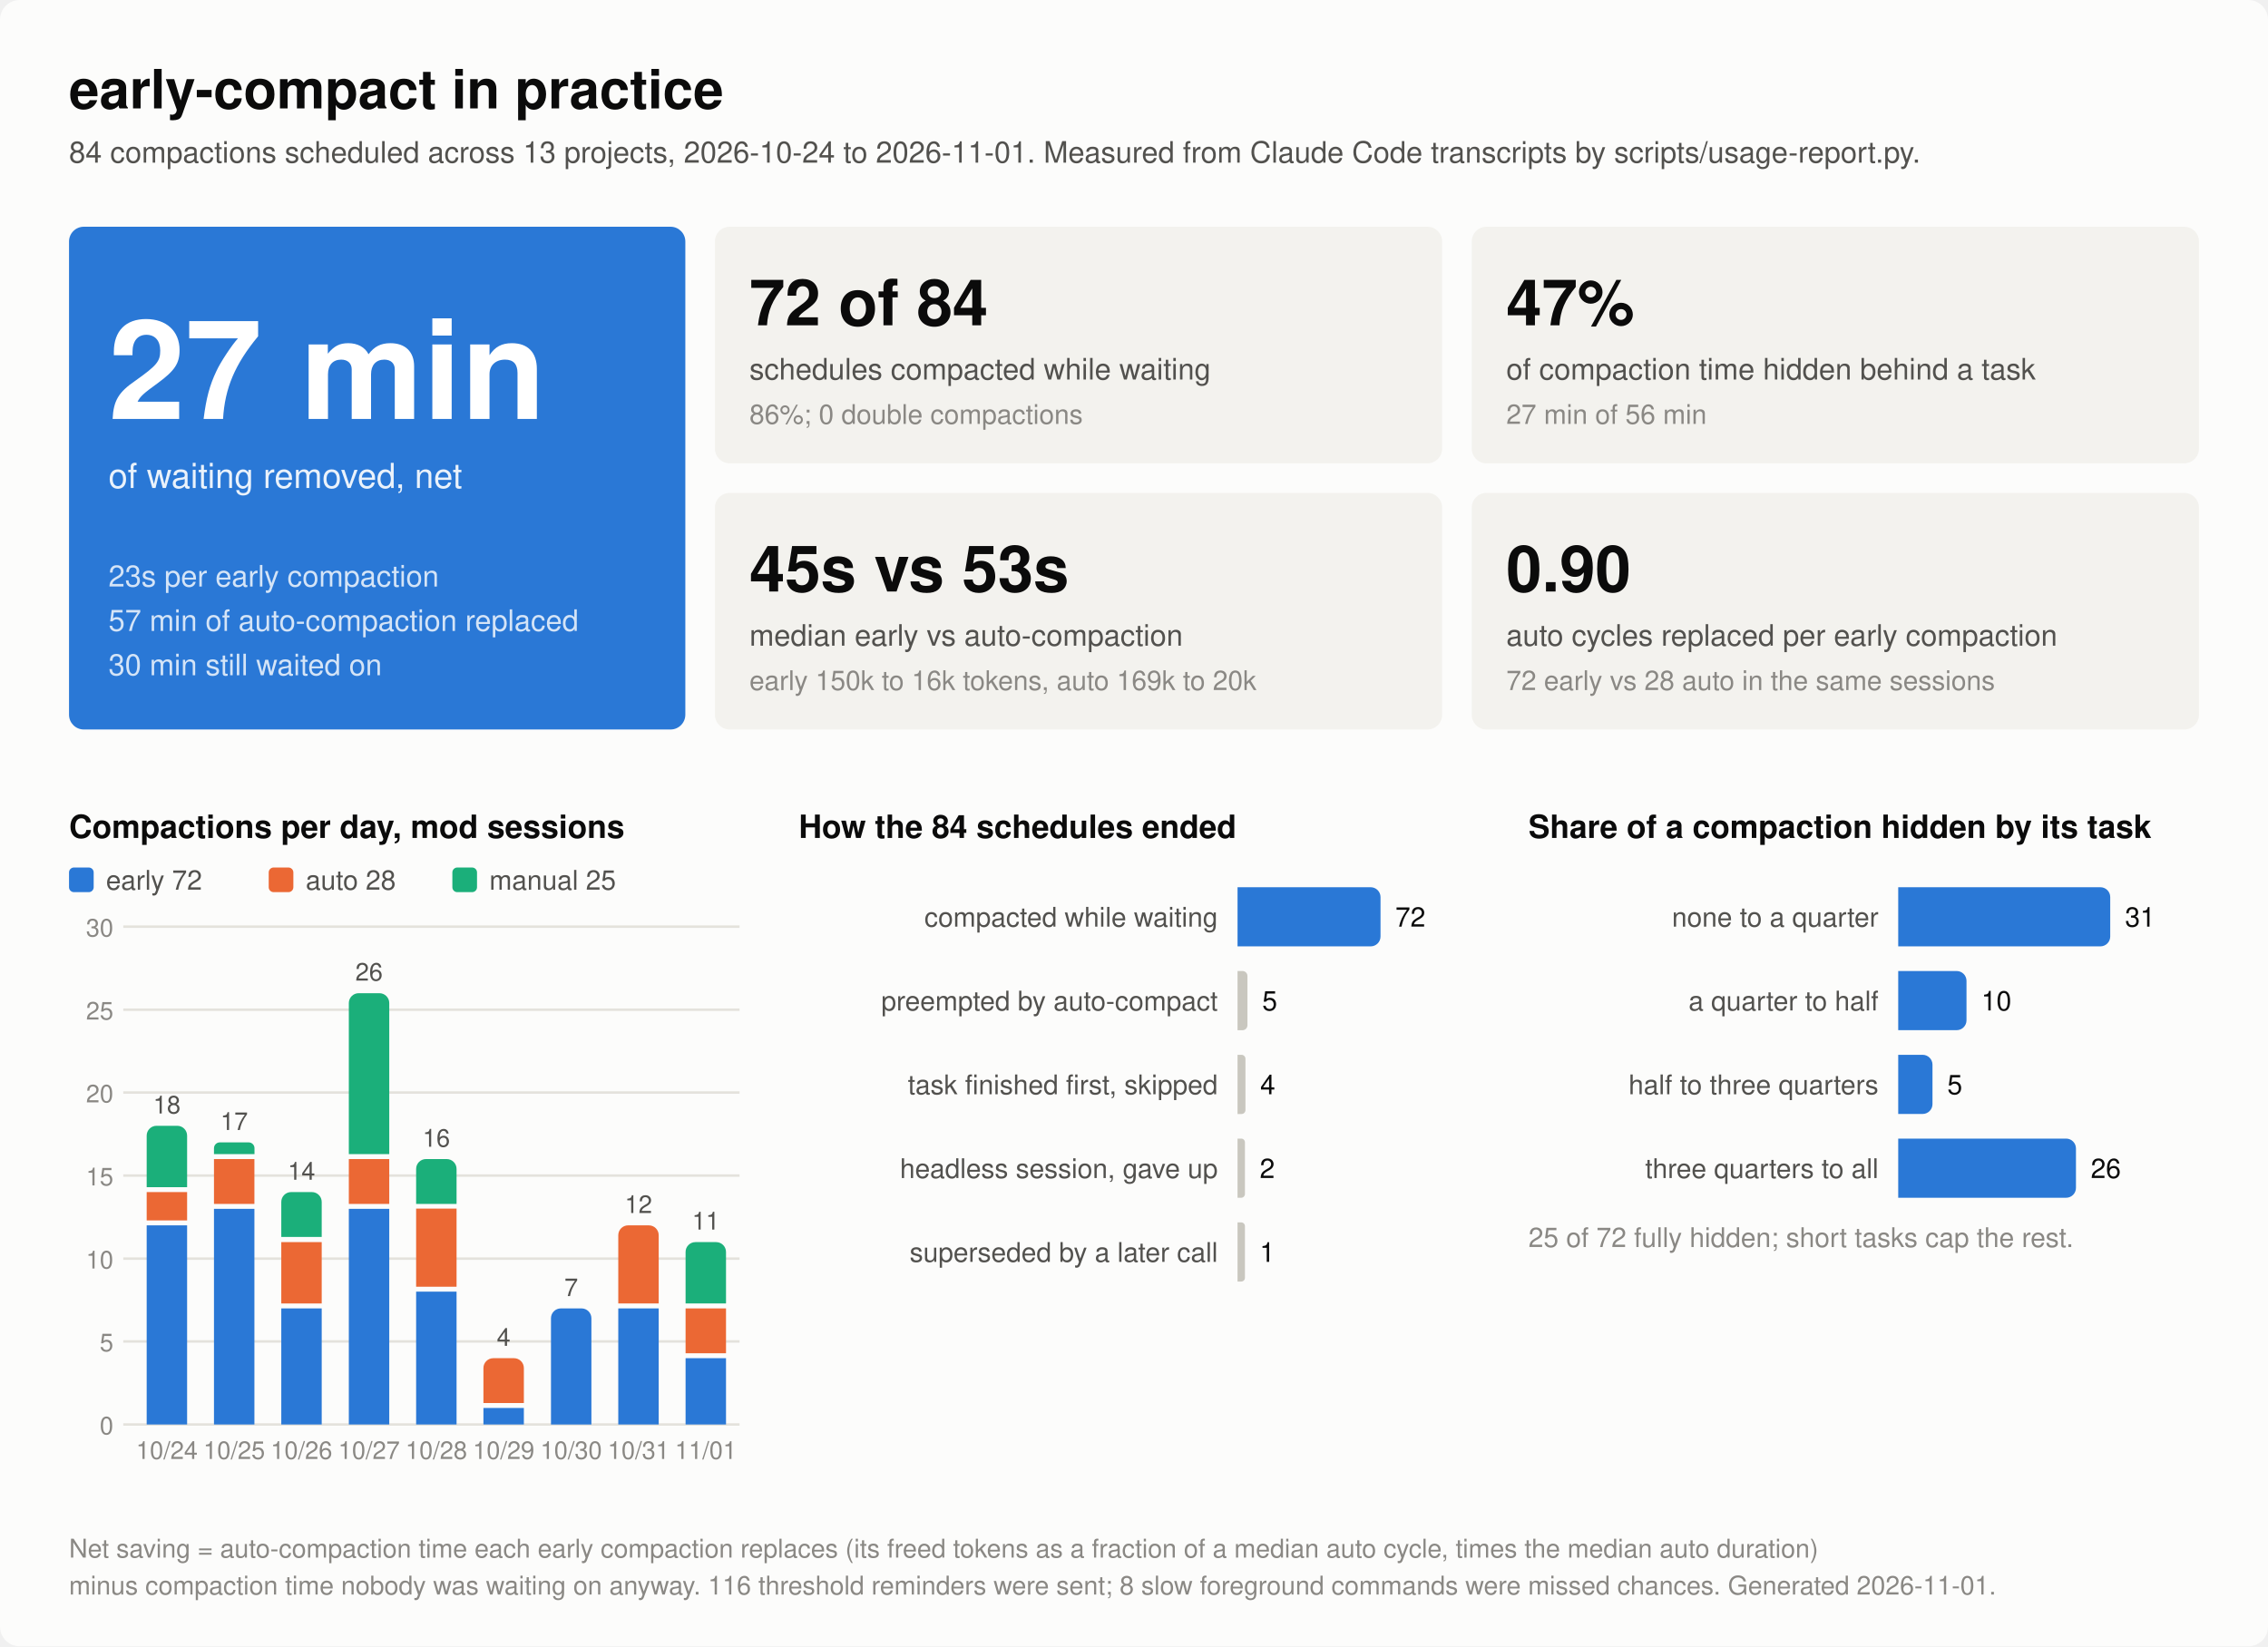
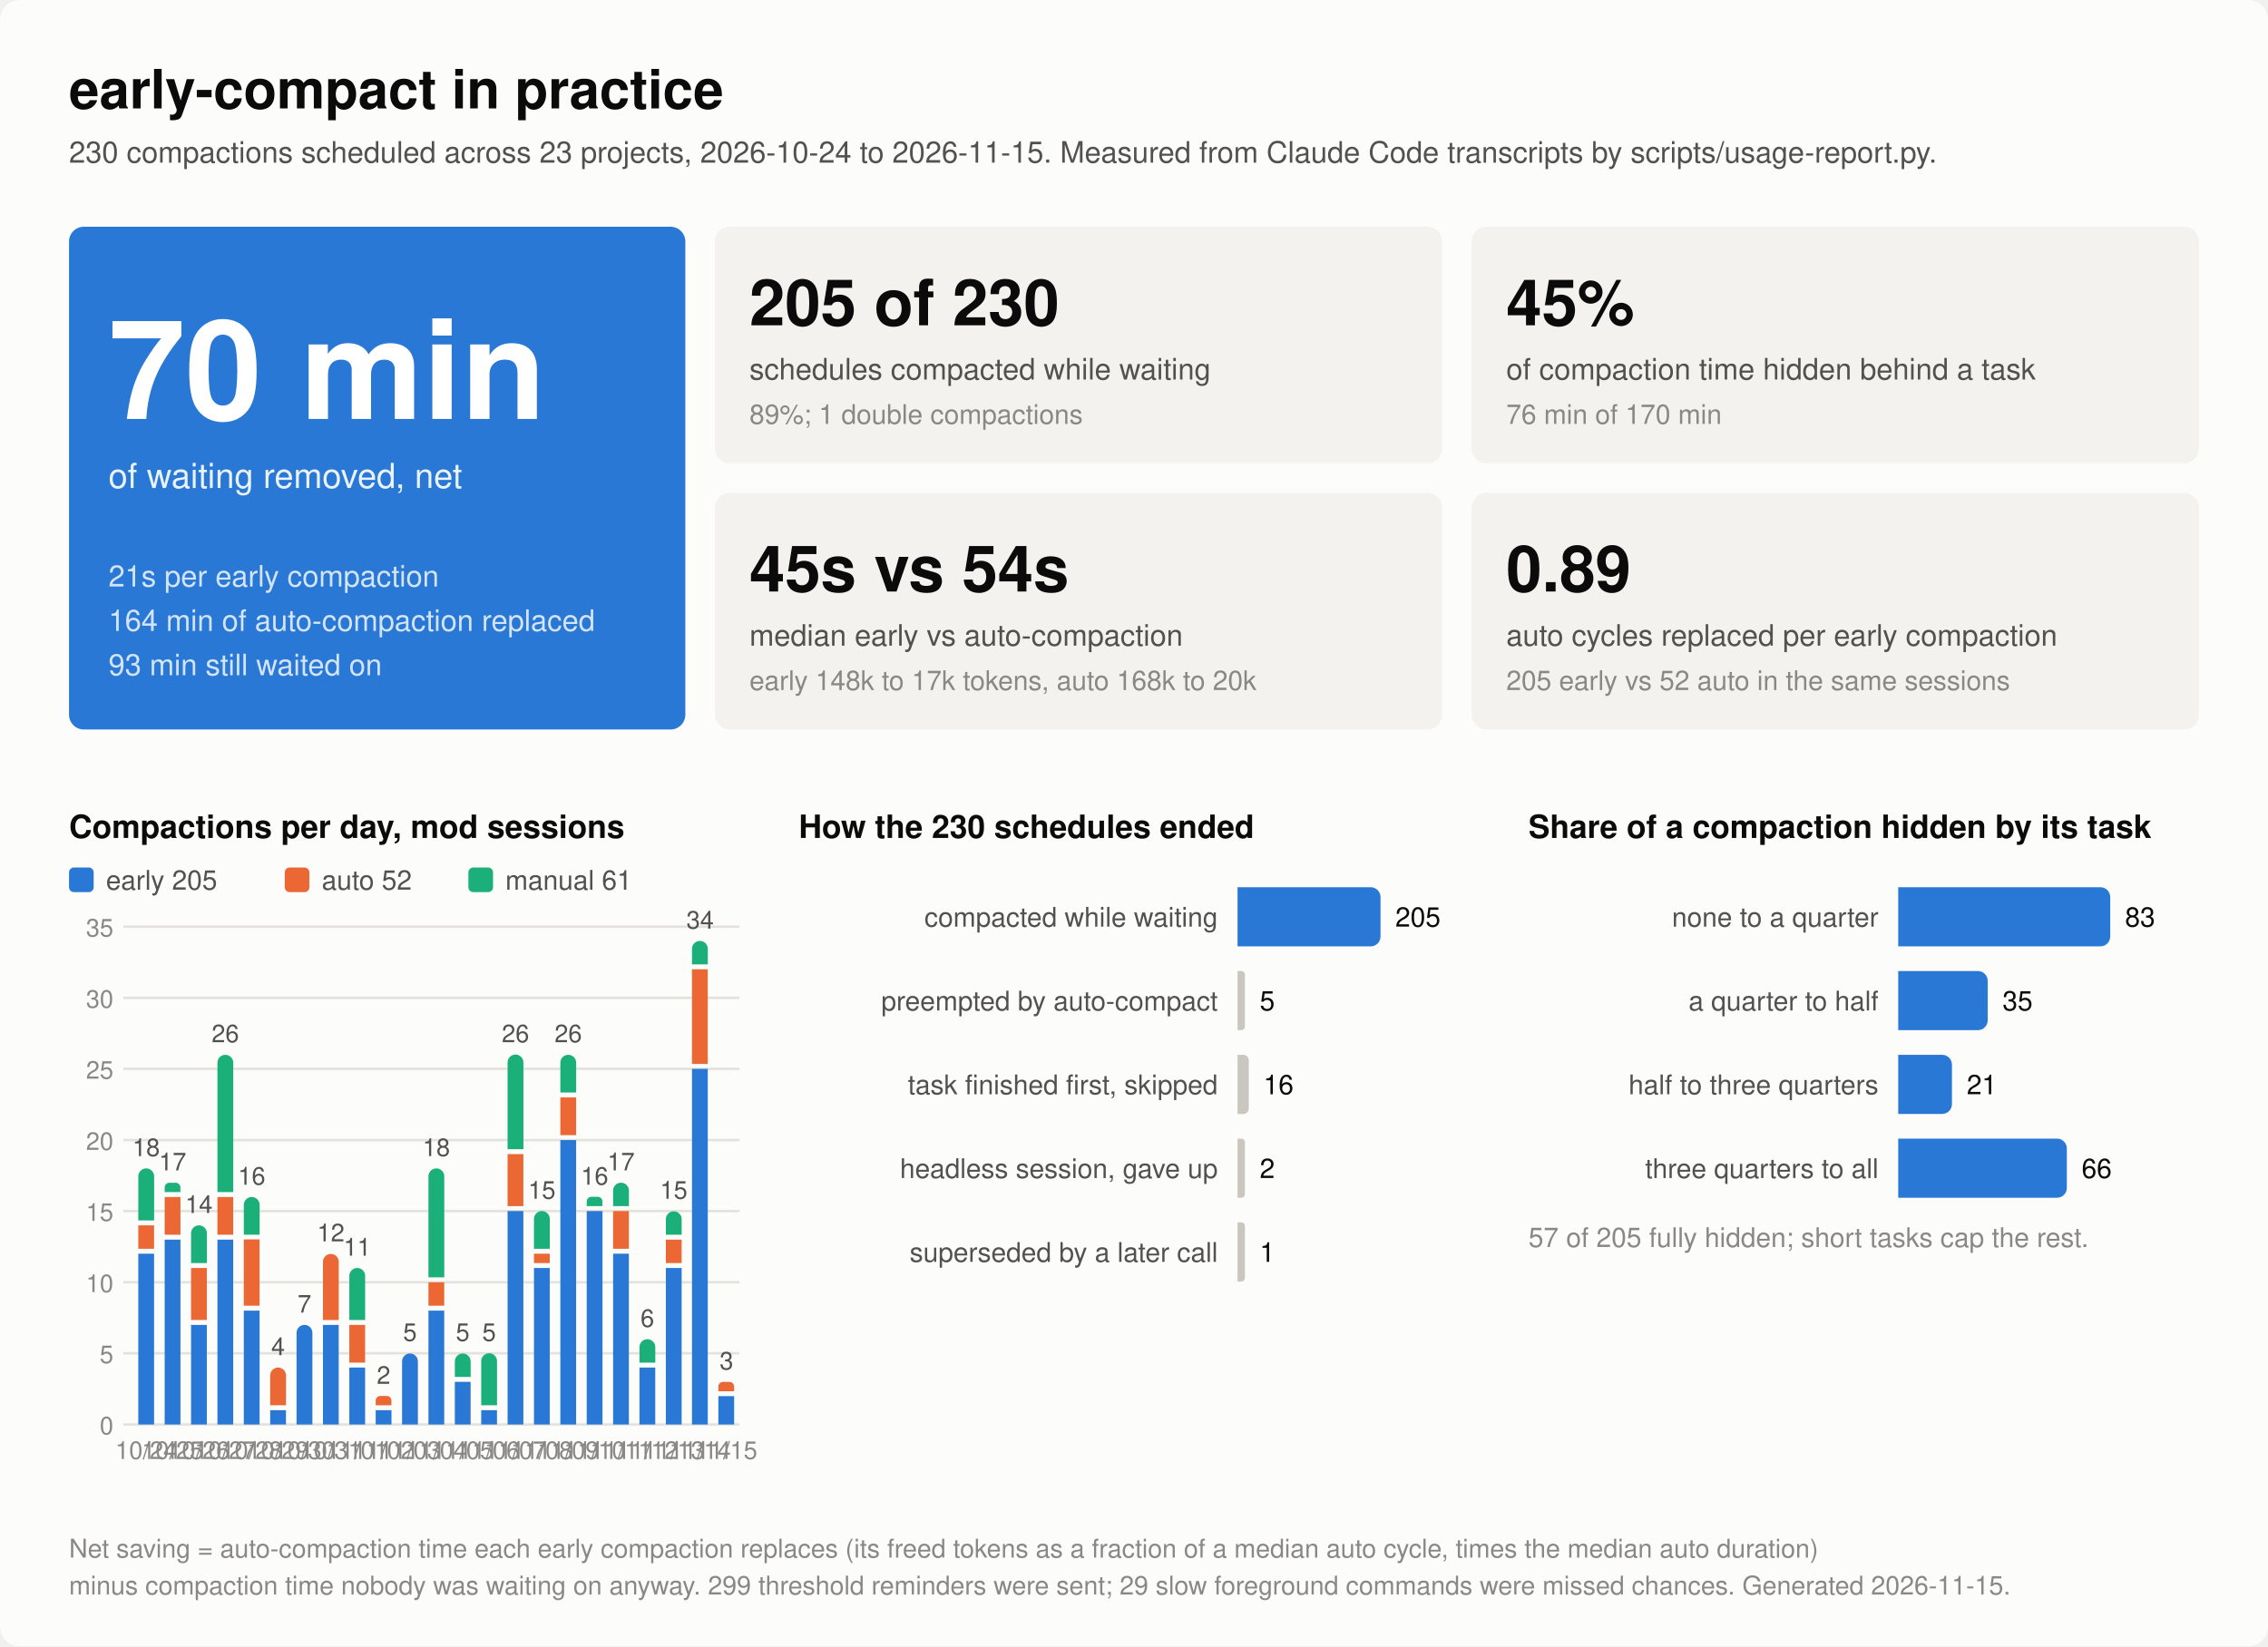
<svg xmlns="http://www.w3.org/2000/svg" width="920" height="668" viewBox="0 0 920 668" font-family="-apple-system, BlinkMacSystemFont, &quot;Segoe UI&quot;, Helvetica, Arial, sans-serif" role="img" aria-label="early-compact usage summary">
  <rect width="920" height="668" fill="#fcfcfb" rx="8" />
  <text x="28.0" y="44.0" text-anchor="start" style="font-size:22px;font-weight:600;fill:#0b0b0b">early-compact in practice</text>
-   <text x="28.0" y="66.0" text-anchor="start" style="font-size:12px;font-weight:400;fill:#52514e">84 compactions scheduled across 13 projects, 2026-10-24 to 2026-11-01. Measured from Claude Code transcripts by scripts/usage-report.py.</text>
+   <text x="28.0" y="66.0" text-anchor="start" style="font-size:12px;font-weight:400;fill:#52514e">230 compactions scheduled across 23 projects, 2026-10-24 to 2026-11-15. Measured from Claude Code transcripts by scripts/usage-report.py.</text>
  <rect x="28.0" y="92.0" width="250.0" height="204.0" rx="6" fill="#2a78d6" />
-   <text x="44.0" y="170.0" text-anchor="start" style="font-size:56px;font-weight:700;fill:#ffffff;font-variant-numeric:tabular-nums">27 min</text>
+   <text x="44.0" y="170.0" text-anchor="start" style="font-size:56px;font-weight:700;fill:#ffffff;font-variant-numeric:tabular-nums">70 min</text>
  <text x="44.0" y="198.0" text-anchor="start" style="font-size:14px;font-weight:400;fill:#ffffff;opacity:0.9">of waiting removed, net</text>
-   <text x="44.0" y="238.0" text-anchor="start" style="font-size:12px;font-weight:400;fill:#ffffff;opacity:0.8">23s per early compaction</text>
-   <text x="44.0" y="256.0" text-anchor="start" style="font-size:12px;font-weight:400;fill:#ffffff;opacity:0.8">57 min of auto-compaction replaced</text>
-   <text x="44.0" y="274.0" text-anchor="start" style="font-size:12px;font-weight:400;fill:#ffffff;opacity:0.8">30 min still waited on</text>
+   <text x="44.0" y="238.0" text-anchor="start" style="font-size:12px;font-weight:400;fill:#ffffff;opacity:0.8">21s per early compaction</text>
+   <text x="44.0" y="256.0" text-anchor="start" style="font-size:12px;font-weight:400;fill:#ffffff;opacity:0.8">164 min of auto-compaction replaced</text>
+   <text x="44.0" y="274.0" text-anchor="start" style="font-size:12px;font-weight:400;fill:#ffffff;opacity:0.8">93 min still waited on</text>
  <rect x="290.0" y="92.0" width="295.0" height="96.0" rx="6" fill="#f3f2ee" />
-   <text x="304.0" y="132.0" text-anchor="start" style="font-size:26px;font-weight:600;fill:#0b0b0b;font-variant-numeric:tabular-nums">72 of 84</text>
+   <text x="304.0" y="132.0" text-anchor="start" style="font-size:26px;font-weight:600;fill:#0b0b0b;font-variant-numeric:tabular-nums">205 of 230</text>
  <text x="304.0" y="154.0" text-anchor="start" style="font-size:12px;font-weight:400;fill:#52514e">schedules compacted while waiting</text>
-   <text x="304.0" y="172.0" text-anchor="start" style="font-size:11px;font-weight:400;fill:#8a8884">86%; 0 double compactions</text>
+   <text x="304.0" y="172.0" text-anchor="start" style="font-size:11px;font-weight:400;fill:#8a8884">89%; 1 double compactions</text>
  <rect x="597.0" y="92.0" width="295.0" height="96.0" rx="6" fill="#f3f2ee" />
-   <text x="611.0" y="132.0" text-anchor="start" style="font-size:26px;font-weight:600;fill:#0b0b0b;font-variant-numeric:tabular-nums">47%</text>
+   <text x="611.0" y="132.0" text-anchor="start" style="font-size:26px;font-weight:600;fill:#0b0b0b;font-variant-numeric:tabular-nums">45%</text>
  <text x="611.0" y="154.0" text-anchor="start" style="font-size:12px;font-weight:400;fill:#52514e">of compaction time hidden behind a task</text>
-   <text x="611.0" y="172.0" text-anchor="start" style="font-size:11px;font-weight:400;fill:#8a8884">27 min of 56 min</text>
+   <text x="611.0" y="172.0" text-anchor="start" style="font-size:11px;font-weight:400;fill:#8a8884">76 min of 170 min</text>
  <rect x="290.0" y="200.0" width="295.0" height="96.0" rx="6" fill="#f3f2ee" />
-   <text x="304.0" y="240.0" text-anchor="start" style="font-size:26px;font-weight:600;fill:#0b0b0b;font-variant-numeric:tabular-nums">45s vs 53s</text>
+   <text x="304.0" y="240.0" text-anchor="start" style="font-size:26px;font-weight:600;fill:#0b0b0b;font-variant-numeric:tabular-nums">45s vs 54s</text>
  <text x="304.0" y="262.0" text-anchor="start" style="font-size:12px;font-weight:400;fill:#52514e">median early vs auto-compaction</text>
-   <text x="304.0" y="280.0" text-anchor="start" style="font-size:11px;font-weight:400;fill:#8a8884">early 150k to 16k tokens, auto 169k to 20k</text>
+   <text x="304.0" y="280.0" text-anchor="start" style="font-size:11px;font-weight:400;fill:#8a8884">early 148k to 17k tokens, auto 168k to 20k</text>
  <rect x="597.0" y="200.0" width="295.0" height="96.0" rx="6" fill="#f3f2ee" />
-   <text x="611.0" y="240.0" text-anchor="start" style="font-size:26px;font-weight:600;fill:#0b0b0b;font-variant-numeric:tabular-nums">0.90</text>
+   <text x="611.0" y="240.0" text-anchor="start" style="font-size:26px;font-weight:600;fill:#0b0b0b;font-variant-numeric:tabular-nums">0.89</text>
  <text x="611.0" y="262.0" text-anchor="start" style="font-size:12px;font-weight:400;fill:#52514e">auto cycles replaced per early compaction</text>
-   <text x="611.0" y="280.0" text-anchor="start" style="font-size:11px;font-weight:400;fill:#8a8884">72 early vs 28 auto in the same sessions</text>
+   <text x="611.0" y="280.0" text-anchor="start" style="font-size:11px;font-weight:400;fill:#8a8884">205 early vs 52 auto in the same sessions</text>
  <text x="28.0" y="340.0" text-anchor="start" style="font-size:13px;font-weight:600;fill:#0b0b0b">Compactions per day, mod sessions</text>
  <rect x="28.0" y="352.0" width="10.0" height="10.0" rx="2" fill="#2a78d6" />
-   <text x="43.0" y="361.0" text-anchor="start" style="font-size:11px;font-weight:400;fill:#52514e">early 72</text>
-   <rect x="109.0" y="352.0" width="10.0" height="10.0" rx="2" fill="#eb6834" />
-   <text x="124.0" y="361.0" text-anchor="start" style="font-size:11px;font-weight:400;fill:#52514e">auto 28</text>
-   <rect x="183.5" y="352.0" width="10.0" height="10.0" rx="2" fill="#1baf7a" />
-   <text x="198.5" y="361.0" text-anchor="start" style="font-size:11px;font-weight:400;fill:#52514e">manual 25</text>
+   <text x="43.0" y="361.0" text-anchor="start" style="font-size:11px;font-weight:400;fill:#52514e">early 205</text>
+   <rect x="115.5" y="352.0" width="10.0" height="10.0" rx="2" fill="#eb6834" />
+   <text x="130.5" y="361.0" text-anchor="start" style="font-size:11px;font-weight:400;fill:#52514e">auto 52</text>
+   <rect x="190.0" y="352.0" width="10.0" height="10.0" rx="2" fill="#1baf7a" />
+   <text x="205.0" y="361.0" text-anchor="start" style="font-size:11px;font-weight:400;fill:#52514e">manual 61</text>
  <line x1="50.0" y1="578.0" x2="300.0" y2="578.0" stroke="#e4e2dc" stroke-width="1" />
  <text x="46.0" y="582.0" text-anchor="end" style="font-size:10px;font-weight:400;fill:#8a8884;font-variant-numeric:tabular-nums">0</text>
-   <line x1="50.0" y1="544.3" x2="300.0" y2="544.3" stroke="#e4e2dc" stroke-width="1" />
-   <text x="46.0" y="548.3" text-anchor="end" style="font-size:10px;font-weight:400;fill:#8a8884;font-variant-numeric:tabular-nums">5</text>
-   <line x1="50.0" y1="510.7" x2="300.0" y2="510.7" stroke="#e4e2dc" stroke-width="1" />
-   <text x="46.0" y="514.7" text-anchor="end" style="font-size:10px;font-weight:400;fill:#8a8884;font-variant-numeric:tabular-nums">10</text>
-   <line x1="50.0" y1="477.0" x2="300.0" y2="477.0" stroke="#e4e2dc" stroke-width="1" />
-   <text x="46.0" y="481.0" text-anchor="end" style="font-size:10px;font-weight:400;fill:#8a8884;font-variant-numeric:tabular-nums">15</text>
-   <line x1="50.0" y1="443.3" x2="300.0" y2="443.3" stroke="#e4e2dc" stroke-width="1" />
-   <text x="46.0" y="447.3" text-anchor="end" style="font-size:10px;font-weight:400;fill:#8a8884;font-variant-numeric:tabular-nums">20</text>
-   <line x1="50.0" y1="409.7" x2="300.0" y2="409.7" stroke="#e4e2dc" stroke-width="1" />
-   <text x="46.0" y="413.7" text-anchor="end" style="font-size:10px;font-weight:400;fill:#8a8884;font-variant-numeric:tabular-nums">25</text>
+   <line x1="50.0" y1="549.1" x2="300.0" y2="549.1" stroke="#e4e2dc" stroke-width="1" />
+   <text x="46.0" y="553.1" text-anchor="end" style="font-size:10px;font-weight:400;fill:#8a8884;font-variant-numeric:tabular-nums">5</text>
+   <line x1="50.0" y1="520.3" x2="300.0" y2="520.3" stroke="#e4e2dc" stroke-width="1" />
+   <text x="46.0" y="524.3" text-anchor="end" style="font-size:10px;font-weight:400;fill:#8a8884;font-variant-numeric:tabular-nums">10</text>
+   <line x1="50.0" y1="491.4" x2="300.0" y2="491.4" stroke="#e4e2dc" stroke-width="1" />
+   <text x="46.0" y="495.4" text-anchor="end" style="font-size:10px;font-weight:400;fill:#8a8884;font-variant-numeric:tabular-nums">15</text>
+   <line x1="50.0" y1="462.6" x2="300.0" y2="462.6" stroke="#e4e2dc" stroke-width="1" />
+   <text x="46.0" y="466.6" text-anchor="end" style="font-size:10px;font-weight:400;fill:#8a8884;font-variant-numeric:tabular-nums">20</text>
+   <line x1="50.0" y1="433.7" x2="300.0" y2="433.7" stroke="#e4e2dc" stroke-width="1" />
+   <text x="46.0" y="437.7" text-anchor="end" style="font-size:10px;font-weight:400;fill:#8a8884;font-variant-numeric:tabular-nums">25</text>
+   <line x1="50.0" y1="404.9" x2="300.0" y2="404.9" stroke="#e4e2dc" stroke-width="1" />
+   <text x="46.0" y="408.9" text-anchor="end" style="font-size:10px;font-weight:400;fill:#8a8884;font-variant-numeric:tabular-nums">30</text>
  <line x1="50.0" y1="376.0" x2="300.0" y2="376.0" stroke="#e4e2dc" stroke-width="1" />
-   <text x="46.0" y="380.0" text-anchor="end" style="font-size:10px;font-weight:400;fill:#8a8884;font-variant-numeric:tabular-nums">30</text>
-   <path d="M59.5,578.0 v-80.8 a0,0 0 0 1 0,0 h16.4 a0,0 0 0 1 0,0 v80.8 z" fill="#2a78d6" />
-   <path d="M59.5,495.2 v-11.5 a0,0 0 0 1 0,0 h16.4 a0,0 0 0 1 0,0 v11.5 z" fill="#eb6834" />
-   <path d="M59.5,481.7 v-20.9 a4,4 0 0 1 4,-4 h8.4 a4,4 0 0 1 4,4 v20.9 z" fill="#1baf7a" />
-   <text x="67.7" y="451.8" text-anchor="middle" style="font-size:10px;font-weight:400;fill:#52514e;font-variant-numeric:tabular-nums">18</text>
-   <text x="67.7" y="592.0" text-anchor="middle" style="font-size:10px;font-weight:400;fill:#8a8884">10/24</text>
-   <path d="M86.8,578.0 v-87.5 a0,0 0 0 1 0,0 h16.4 a0,0 0 0 1 0,0 v87.5 z" fill="#2a78d6" />
-   <path d="M86.8,488.5 v-18.2 a0,0 0 0 1 0,0 h16.4 a0,0 0 0 1 0,0 v18.2 z" fill="#eb6834" />
-   <path d="M86.8,468.3 v-2.4 a2.367,2.367 0 0 1 2.367,-2.367 h11.7 a2.367,2.367 0 0 1 2.367,2.367 v2.4 z" fill="#1baf7a" />
-   <text x="95.0" y="458.5" text-anchor="middle" style="font-size:10px;font-weight:400;fill:#52514e;font-variant-numeric:tabular-nums">17</text>
-   <text x="95.0" y="592.0" text-anchor="middle" style="font-size:10px;font-weight:400;fill:#8a8884">10/25</text>
-   <path d="M114.1,578.0 v-47.1 a0,0 0 0 1 0,0 h16.4 a0,0 0 0 1 0,0 v47.1 z" fill="#2a78d6" />
-   <path d="M114.1,528.9 v-24.9 a0,0 0 0 1 0,0 h16.4 a0,0 0 0 1 0,0 v24.9 z" fill="#eb6834" />
-   <path d="M114.1,501.9 v-14.2 a4,4 0 0 1 4,-4 h8.4 a4,4 0 0 1 4,4 v14.2 z" fill="#1baf7a" />
-   <text x="122.3" y="478.7" text-anchor="middle" style="font-size:10px;font-weight:400;fill:#52514e;font-variant-numeric:tabular-nums">14</text>
-   <text x="122.3" y="592.0" text-anchor="middle" style="font-size:10px;font-weight:400;fill:#8a8884">10/26</text>
-   <path d="M141.5,578.0 v-87.5 a0,0 0 0 1 0,0 h16.4 a0,0 0 0 1 0,0 v87.5 z" fill="#2a78d6" />
-   <path d="M141.5,488.5 v-18.2 a0,0 0 0 1 0,0 h16.4 a0,0 0 0 1 0,0 v18.2 z" fill="#eb6834" />
-   <path d="M141.5,468.3 v-61.3 a4,4 0 0 1 4,-4 h8.4 a4,4 0 0 1 4,4 v61.3 z" fill="#1baf7a" />
-   <text x="149.7" y="397.9" text-anchor="middle" style="font-size:10px;font-weight:400;fill:#52514e;font-variant-numeric:tabular-nums">26</text>
-   <text x="149.7" y="592.0" text-anchor="middle" style="font-size:10px;font-weight:400;fill:#8a8884">10/27</text>
-   <path d="M168.8,578.0 v-53.9 a0,0 0 0 1 0,0 h16.4 a0,0 0 0 1 0,0 v53.9 z" fill="#2a78d6" />
-   <path d="M168.8,522.1 v-31.7 a0,0 0 0 1 0,0 h16.4 a0,0 0 0 1 0,0 v31.7 z" fill="#eb6834" />
-   <path d="M168.8,488.5 v-14.2 a4,4 0 0 1 4,-4 h8.4 a4,4 0 0 1 4,4 v14.2 z" fill="#1baf7a" />
-   <text x="177.0" y="465.3" text-anchor="middle" style="font-size:10px;font-weight:400;fill:#52514e;font-variant-numeric:tabular-nums">16</text>
-   <text x="177.0" y="592.0" text-anchor="middle" style="font-size:10px;font-weight:400;fill:#8a8884">10/28</text>
-   <path d="M196.1,578.0 v-6.7 a0,0 0 0 1 0,0 h16.4 a0,0 0 0 1 0,0 v6.7 z" fill="#2a78d6" />
-   <path d="M196.1,569.3 v-14.2 a4,4 0 0 1 4,-4 h8.4 a4,4 0 0 1 4,4 v14.2 z" fill="#eb6834" />
-   <text x="204.3" y="546.1" text-anchor="middle" style="font-size:10px;font-weight:400;fill:#52514e;font-variant-numeric:tabular-nums">4</text>
-   <text x="204.3" y="592.0" text-anchor="middle" style="font-size:10px;font-weight:400;fill:#8a8884">10/29</text>
-   <path d="M223.5,578.0 v-43.1 a4,4 0 0 1 4,-4 h8.4 a4,4 0 0 1 4,4 v43.1 z" fill="#2a78d6" />
-   <text x="231.7" y="525.9" text-anchor="middle" style="font-size:10px;font-weight:400;fill:#52514e;font-variant-numeric:tabular-nums">7</text>
-   <text x="231.7" y="592.0" text-anchor="middle" style="font-size:10px;font-weight:400;fill:#8a8884">10/30</text>
-   <path d="M250.8,578.0 v-47.1 a0,0 0 0 1 0,0 h16.4 a0,0 0 0 1 0,0 v47.1 z" fill="#2a78d6" />
-   <path d="M250.8,528.9 v-27.7 a4,4 0 0 1 4,-4 h8.4 a4,4 0 0 1 4,4 v27.7 z" fill="#eb6834" />
-   <text x="259.0" y="492.2" text-anchor="middle" style="font-size:10px;font-weight:400;fill:#52514e;font-variant-numeric:tabular-nums">12</text>
-   <text x="259.0" y="592.0" text-anchor="middle" style="font-size:10px;font-weight:400;fill:#8a8884">10/31</text>
-   <path d="M278.1,578.0 v-26.9 a0,0 0 0 1 0,0 h16.4 a0,0 0 0 1 0,0 v26.9 z" fill="#2a78d6" />
-   <path d="M278.1,549.1 v-18.2 a0,0 0 0 1 0,0 h16.4 a0,0 0 0 1 0,0 v18.2 z" fill="#eb6834" />
-   <path d="M278.1,528.9 v-20.9 a4,4 0 0 1 4,-4 h8.4 a4,4 0 0 1 4,4 v20.9 z" fill="#1baf7a" />
-   <text x="286.3" y="498.9" text-anchor="middle" style="font-size:10px;font-weight:400;fill:#52514e;font-variant-numeric:tabular-nums">11</text>
-   <text x="286.3" y="592.0" text-anchor="middle" style="font-size:10px;font-weight:400;fill:#8a8884">11/01</text>
-   <text x="324.0" y="340.0" text-anchor="start" style="font-size:13px;font-weight:600;fill:#0b0b0b">How the 84 schedules ended</text>
+   <text x="46.0" y="380.0" text-anchor="end" style="font-size:10px;font-weight:400;fill:#8a8884;font-variant-numeric:tabular-nums">35</text>
+   <path d="M56.1,578.0 v-69.3 a0,0 0 0 1 0,0 h6.4 a0,0 0 0 1 0,0 v69.3 z" fill="#2a78d6" />
+   <path d="M56.1,506.7 v-9.5 a0,0 0 0 1 0,0 h6.4 a0,0 0 0 1 0,0 v9.5 z" fill="#eb6834" />
+   <path d="M56.1,495.2 v-17.9 a3.209,3.209 0 0 1 3.209,-3.209 h0.0 a3.209,3.209 0 0 1 3.209,3.209 v17.9 z" fill="#1baf7a" />
+   <text x="59.3" y="469.1" text-anchor="middle" style="font-size:10px;font-weight:400;fill:#52514e;font-variant-numeric:tabular-nums">18</text>
+   <text x="59.3" y="592.0" text-anchor="middle" style="font-size:10px;font-weight:400;fill:#8a8884">10/24</text>
+   <path d="M66.8,578.0 v-75.0 a0,0 0 0 1 0,0 h6.4 a0,0 0 0 1 0,0 v75.0 z" fill="#2a78d6" />
+   <path d="M66.8,501.0 v-15.3 a0,0 0 0 1 0,0 h6.4 a0,0 0 0 1 0,0 v15.3 z" fill="#eb6834" />
+   <path d="M66.8,483.7 v-1.9 a1.886,1.886 0 0 1 1.886,-1.886 h2.6 a1.886,1.886 0 0 1 1.886,1.886 v1.9 z" fill="#1baf7a" />
+   <text x="70.0" y="474.9" text-anchor="middle" style="font-size:10px;font-weight:400;fill:#52514e;font-variant-numeric:tabular-nums">17</text>
+   <text x="70.0" y="592.0" text-anchor="middle" style="font-size:10px;font-weight:400;fill:#8a8884">10/25</text>
+   <path d="M77.5,578.0 v-40.4 a0,0 0 0 1 0,0 h6.4 a0,0 0 0 1 0,0 v40.4 z" fill="#2a78d6" />
+   <path d="M77.5,535.6 v-21.1 a0,0 0 0 1 0,0 h6.4 a0,0 0 0 1 0,0 v21.1 z" fill="#eb6834" />
+   <path d="M77.5,512.5 v-12.1 a3.209,3.209 0 0 1 3.209,-3.209 h0.0 a3.209,3.209 0 0 1 3.209,3.209 v12.1 z" fill="#1baf7a" />
+   <text x="80.7" y="492.2" text-anchor="middle" style="font-size:10px;font-weight:400;fill:#52514e;font-variant-numeric:tabular-nums">14</text>
+   <text x="80.7" y="592.0" text-anchor="middle" style="font-size:10px;font-weight:400;fill:#8a8884">10/26</text>
+   <path d="M88.2,578.0 v-75.0 a0,0 0 0 1 0,0 h6.4 a0,0 0 0 1 0,0 v75.0 z" fill="#2a78d6" />
+   <path d="M88.2,501.0 v-15.3 a0,0 0 0 1 0,0 h6.4 a0,0 0 0 1 0,0 v15.3 z" fill="#eb6834" />
+   <path d="M88.2,483.7 v-52.5 a3.209,3.209 0 0 1 3.209,-3.209 h0.0 a3.209,3.209 0 0 1 3.209,3.209 v52.5 z" fill="#1baf7a" />
+   <text x="91.4" y="422.9" text-anchor="middle" style="font-size:10px;font-weight:400;fill:#52514e;font-variant-numeric:tabular-nums">26</text>
+   <text x="91.4" y="592.0" text-anchor="middle" style="font-size:10px;font-weight:400;fill:#8a8884">10/27</text>
+   <path d="M98.9,578.0 v-46.2 a0,0 0 0 1 0,0 h6.4 a0,0 0 0 1 0,0 v46.2 z" fill="#2a78d6" />
+   <path d="M98.9,529.8 v-26.9 a0,0 0 0 1 0,0 h6.4 a0,0 0 0 1 0,0 v26.9 z" fill="#eb6834" />
+   <path d="M98.9,501.0 v-12.1 a3.209,3.209 0 0 1 3.209,-3.209 h0.0 a3.209,3.209 0 0 1 3.209,3.209 v12.1 z" fill="#1baf7a" />
+   <text x="102.1" y="480.7" text-anchor="middle" style="font-size:10px;font-weight:400;fill:#52514e;font-variant-numeric:tabular-nums">16</text>
+   <text x="102.1" y="592.0" text-anchor="middle" style="font-size:10px;font-weight:400;fill:#8a8884">10/28</text>
+   <path d="M109.6,578.0 v-5.8 a0,0 0 0 1 0,0 h6.4 a0,0 0 0 1 0,0 v5.8 z" fill="#2a78d6" />
+   <path d="M109.6,570.2 v-12.1 a3.209,3.209 0 0 1 3.209,-3.209 h0.0 a3.209,3.209 0 0 1 3.209,3.209 v12.1 z" fill="#eb6834" />
+   <text x="112.8" y="549.9" text-anchor="middle" style="font-size:10px;font-weight:400;fill:#52514e;font-variant-numeric:tabular-nums">4</text>
+   <text x="112.8" y="592.0" text-anchor="middle" style="font-size:10px;font-weight:400;fill:#8a8884">10/29</text>
+   <path d="M120.3,578.0 v-37.2 a3.209,3.209 0 0 1 3.209,-3.209 h0.0 a3.209,3.209 0 0 1 3.209,3.209 v37.2 z" fill="#2a78d6" />
+   <text x="123.5" y="532.6" text-anchor="middle" style="font-size:10px;font-weight:400;fill:#52514e;font-variant-numeric:tabular-nums">7</text>
+   <text x="123.5" y="592.0" text-anchor="middle" style="font-size:10px;font-weight:400;fill:#8a8884">10/30</text>
+   <path d="M131.0,578.0 v-40.4 a0,0 0 0 1 0,0 h6.4 a0,0 0 0 1 0,0 v40.4 z" fill="#2a78d6" />
+   <path d="M131.0,535.6 v-23.6 a3.209,3.209 0 0 1 3.209,-3.209 h0.0 a3.209,3.209 0 0 1 3.209,3.209 v23.6 z" fill="#eb6834" />
+   <text x="134.2" y="503.7" text-anchor="middle" style="font-size:10px;font-weight:400;fill:#52514e;font-variant-numeric:tabular-nums">12</text>
+   <text x="134.2" y="592.0" text-anchor="middle" style="font-size:10px;font-weight:400;fill:#8a8884">10/31</text>
+   <path d="M141.7,578.0 v-23.1 a0,0 0 0 1 0,0 h6.4 a0,0 0 0 1 0,0 v23.1 z" fill="#2a78d6" />
+   <path d="M141.7,552.9 v-15.3 a0,0 0 0 1 0,0 h6.4 a0,0 0 0 1 0,0 v15.3 z" fill="#eb6834" />
+   <path d="M141.7,535.6 v-17.9 a3.209,3.209 0 0 1 3.209,-3.209 h0.0 a3.209,3.209 0 0 1 3.209,3.209 v17.9 z" fill="#1baf7a" />
+   <text x="144.9" y="509.5" text-anchor="middle" style="font-size:10px;font-weight:400;fill:#52514e;font-variant-numeric:tabular-nums">11</text>
+   <text x="144.9" y="592.0" text-anchor="middle" style="font-size:10px;font-weight:400;fill:#8a8884">11/01</text>
+   <path d="M152.4,578.0 v-5.8 a0,0 0 0 1 0,0 h6.4 a0,0 0 0 1 0,0 v5.8 z" fill="#2a78d6" />
+   <path d="M152.4,570.2 v-1.9 a1.886,1.886 0 0 1 1.886,-1.886 h2.6 a1.886,1.886 0 0 1 1.886,1.886 v1.9 z" fill="#eb6834" />
+   <text x="155.6" y="561.5" text-anchor="middle" style="font-size:10px;font-weight:400;fill:#52514e;font-variant-numeric:tabular-nums">2</text>
+   <text x="155.6" y="592.0" text-anchor="middle" style="font-size:10px;font-weight:400;fill:#8a8884">11/02</text>
+   <path d="M163.1,578.0 v-25.6 a3.209,3.209 0 0 1 3.209,-3.209 h0.0 a3.209,3.209 0 0 1 3.209,3.209 v25.6 z" fill="#2a78d6" />
+   <text x="166.3" y="544.1" text-anchor="middle" style="font-size:10px;font-weight:400;fill:#52514e;font-variant-numeric:tabular-nums">5</text>
+   <text x="166.3" y="592.0" text-anchor="middle" style="font-size:10px;font-weight:400;fill:#8a8884">11/03</text>
+   <path d="M173.8,578.0 v-46.2 a0,0 0 0 1 0,0 h6.4 a0,0 0 0 1 0,0 v46.2 z" fill="#2a78d6" />
+   <path d="M173.8,529.8 v-9.5 a0,0 0 0 1 0,0 h6.4 a0,0 0 0 1 0,0 v9.5 z" fill="#eb6834" />
+   <path d="M173.8,518.3 v-41.0 a3.209,3.209 0 0 1 3.209,-3.209 h0.0 a3.209,3.209 0 0 1 3.209,3.209 v41.0 z" fill="#1baf7a" />
+   <text x="177.0" y="469.1" text-anchor="middle" style="font-size:10px;font-weight:400;fill:#52514e;font-variant-numeric:tabular-nums">18</text>
+   <text x="177.0" y="592.0" text-anchor="middle" style="font-size:10px;font-weight:400;fill:#8a8884">11/04</text>
+   <path d="M184.5,578.0 v-17.3 a0,0 0 0 1 0,0 h6.4 a0,0 0 0 1 0,0 v17.3 z" fill="#2a78d6" />
+   <path d="M184.5,558.7 v-6.3 a3.209,3.209 0 0 1 3.209,-3.209 h0.0 a3.209,3.209 0 0 1 3.209,3.209 v6.3 z" fill="#1baf7a" />
+   <text x="187.7" y="544.1" text-anchor="middle" style="font-size:10px;font-weight:400;fill:#52514e;font-variant-numeric:tabular-nums">5</text>
+   <text x="187.7" y="592.0" text-anchor="middle" style="font-size:10px;font-weight:400;fill:#8a8884">11/05</text>
+   <path d="M195.2,578.0 v-5.8 a0,0 0 0 1 0,0 h6.4 a0,0 0 0 1 0,0 v5.8 z" fill="#2a78d6" />
+   <path d="M195.2,570.2 v-17.9 a3.209,3.209 0 0 1 3.209,-3.209 h0.0 a3.209,3.209 0 0 1 3.209,3.209 v17.9 z" fill="#1baf7a" />
+   <text x="198.4" y="544.1" text-anchor="middle" style="font-size:10px;font-weight:400;fill:#52514e;font-variant-numeric:tabular-nums">5</text>
+   <text x="198.4" y="592.0" text-anchor="middle" style="font-size:10px;font-weight:400;fill:#8a8884">11/06</text>
+   <path d="M205.9,578.0 v-86.6 a0,0 0 0 1 0,0 h6.4 a0,0 0 0 1 0,0 v86.6 z" fill="#2a78d6" />
+   <path d="M205.9,489.4 v-21.1 a0,0 0 0 1 0,0 h6.4 a0,0 0 0 1 0,0 v21.1 z" fill="#eb6834" />
+   <path d="M205.9,466.3 v-35.2 a3.209,3.209 0 0 1 3.209,-3.209 h0.0 a3.209,3.209 0 0 1 3.209,3.209 v35.2 z" fill="#1baf7a" />
+   <text x="209.1" y="422.9" text-anchor="middle" style="font-size:10px;font-weight:400;fill:#52514e;font-variant-numeric:tabular-nums">26</text>
+   <text x="209.1" y="592.0" text-anchor="middle" style="font-size:10px;font-weight:400;fill:#8a8884">11/07</text>
+   <path d="M216.6,578.0 v-63.5 a0,0 0 0 1 0,0 h6.4 a0,0 0 0 1 0,0 v63.5 z" fill="#2a78d6" />
+   <path d="M216.6,512.5 v-3.8 a0,0 0 0 1 0,0 h6.4 a0,0 0 0 1 0,0 v3.8 z" fill="#eb6834" />
+   <path d="M216.6,506.7 v-12.1 a3.209,3.209 0 0 1 3.209,-3.209 h0.0 a3.209,3.209 0 0 1 3.209,3.209 v12.1 z" fill="#1baf7a" />
+   <text x="219.8" y="486.4" text-anchor="middle" style="font-size:10px;font-weight:400;fill:#52514e;font-variant-numeric:tabular-nums">15</text>
+   <text x="219.8" y="592.0" text-anchor="middle" style="font-size:10px;font-weight:400;fill:#8a8884">11/08</text>
+   <path d="M227.3,578.0 v-115.4 a0,0 0 0 1 0,0 h6.4 a0,0 0 0 1 0,0 v115.4 z" fill="#2a78d6" />
+   <path d="M227.3,460.6 v-15.3 a0,0 0 0 1 0,0 h6.4 a0,0 0 0 1 0,0 v15.3 z" fill="#eb6834" />
+   <path d="M227.3,443.3 v-12.1 a3.209,3.209 0 0 1 3.209,-3.209 h0.0 a3.209,3.209 0 0 1 3.209,3.209 v12.1 z" fill="#1baf7a" />
+   <text x="230.5" y="422.9" text-anchor="middle" style="font-size:10px;font-weight:400;fill:#52514e;font-variant-numeric:tabular-nums">26</text>
+   <text x="230.5" y="592.0" text-anchor="middle" style="font-size:10px;font-weight:400;fill:#8a8884">11/09</text>
+   <path d="M238.0,578.0 v-86.6 a0,0 0 0 1 0,0 h6.4 a0,0 0 0 1 0,0 v86.6 z" fill="#2a78d6" />
+   <path d="M238.0,489.4 v-1.9 a1.886,1.886 0 0 1 1.886,-1.886 h2.6 a1.886,1.886 0 0 1 1.886,1.886 v1.9 z" fill="#1baf7a" />
+   <text x="241.2" y="480.7" text-anchor="middle" style="font-size:10px;font-weight:400;fill:#52514e;font-variant-numeric:tabular-nums">16</text>
+   <text x="241.2" y="592.0" text-anchor="middle" style="font-size:10px;font-weight:400;fill:#8a8884">11/10</text>
+   <path d="M248.7,578.0 v-69.3 a0,0 0 0 1 0,0 h6.4 a0,0 0 0 1 0,0 v69.3 z" fill="#2a78d6" />
+   <path d="M248.7,506.7 v-15.3 a0,0 0 0 1 0,0 h6.4 a0,0 0 0 1 0,0 v15.3 z" fill="#eb6834" />
+   <path d="M248.7,489.4 v-6.3 a3.209,3.209 0 0 1 3.209,-3.209 h0.0 a3.209,3.209 0 0 1 3.209,3.209 v6.3 z" fill="#1baf7a" />
+   <text x="251.9" y="474.9" text-anchor="middle" style="font-size:10px;font-weight:400;fill:#52514e;font-variant-numeric:tabular-nums">17</text>
+   <text x="251.9" y="592.0" text-anchor="middle" style="font-size:10px;font-weight:400;fill:#8a8884">11/11</text>
+   <path d="M259.4,578.0 v-23.1 a0,0 0 0 1 0,0 h6.4 a0,0 0 0 1 0,0 v23.1 z" fill="#2a78d6" />
+   <path d="M259.4,552.9 v-6.3 a3.209,3.209 0 0 1 3.209,-3.209 h0.0 a3.209,3.209 0 0 1 3.209,3.209 v6.3 z" fill="#1baf7a" />
+   <text x="262.6" y="538.4" text-anchor="middle" style="font-size:10px;font-weight:400;fill:#52514e;font-variant-numeric:tabular-nums">6</text>
+   <text x="262.6" y="592.0" text-anchor="middle" style="font-size:10px;font-weight:400;fill:#8a8884">11/12</text>
+   <path d="M270.1,578.0 v-63.5 a0,0 0 0 1 0,0 h6.4 a0,0 0 0 1 0,0 v63.5 z" fill="#2a78d6" />
+   <path d="M270.1,512.5 v-9.5 a0,0 0 0 1 0,0 h6.4 a0,0 0 0 1 0,0 v9.5 z" fill="#eb6834" />
+   <path d="M270.1,501.0 v-6.3 a3.209,3.209 0 0 1 3.209,-3.209 h0.0 a3.209,3.209 0 0 1 3.209,3.209 v6.3 z" fill="#1baf7a" />
+   <text x="273.3" y="486.4" text-anchor="middle" style="font-size:10px;font-weight:400;fill:#52514e;font-variant-numeric:tabular-nums">15</text>
+   <text x="273.3" y="592.0" text-anchor="middle" style="font-size:10px;font-weight:400;fill:#8a8884">11/13</text>
+   <path d="M280.7,578.0 v-144.3 a0,0 0 0 1 0,0 h6.4 a0,0 0 0 1 0,0 v144.3 z" fill="#2a78d6" />
+   <path d="M280.7,431.7 v-38.4 a0,0 0 0 1 0,0 h6.4 a0,0 0 0 1 0,0 v38.4 z" fill="#eb6834" />
+   <path d="M280.7,391.3 v-6.3 a3.209,3.209 0 0 1 3.209,-3.209 h0.0 a3.209,3.209 0 0 1 3.209,3.209 v6.3 z" fill="#1baf7a" />
+   <text x="284.0" y="376.8" text-anchor="middle" style="font-size:10px;font-weight:400;fill:#52514e;font-variant-numeric:tabular-nums">34</text>
+   <text x="284.0" y="592.0" text-anchor="middle" style="font-size:10px;font-weight:400;fill:#8a8884">11/14</text>
+   <path d="M291.4,578.0 v-11.5 a0,0 0 0 1 0,0 h6.4 a0,0 0 0 1 0,0 v11.5 z" fill="#2a78d6" />
+   <path d="M291.4,564.5 v-1.9 a1.886,1.886 0 0 1 1.886,-1.886 h2.6 a1.886,1.886 0 0 1 1.886,1.886 v1.9 z" fill="#eb6834" />
+   <text x="294.7" y="555.7" text-anchor="middle" style="font-size:10px;font-weight:400;fill:#52514e;font-variant-numeric:tabular-nums">3</text>
+   <text x="294.7" y="592.0" text-anchor="middle" style="font-size:10px;font-weight:400;fill:#8a8884">11/15</text>
+   <text x="324.0" y="340.0" text-anchor="start" style="font-size:13px;font-weight:600;fill:#0b0b0b">How the 230 schedules ended</text>
  <text x="494.0" y="376.0" text-anchor="end" style="font-size:11px;font-weight:400;fill:#52514e">compacted while waiting</text>
  <path d="M502.0,360.0 h54.0 a4,4 0 0 1 4,4 v16.0 a4,4 0 0 1 -4,4 h-54.0 z" fill="#2a78d6" />
-   <text x="566.0" y="376.0" text-anchor="start" style="font-size:11px;font-weight:400;fill:#0b0b0b;font-variant-numeric:tabular-nums">72</text>
+   <text x="566.0" y="376.0" text-anchor="start" style="font-size:11px;font-weight:400;fill:#0b0b0b;font-variant-numeric:tabular-nums">205</text>
  <text x="494.0" y="410.0" text-anchor="end" style="font-size:11px;font-weight:400;fill:#52514e">preempted by auto-compact</text>
-   <path d="M502.0,394.0 h2.0 a2.014,2.014 0 0 1 2.014,2.014 v20.0 a2.014,2.014 0 0 1 -2.014,2.014 h-2.0 z" fill="#c9c7bf" />
-   <text x="512.0" y="410.0" text-anchor="start" style="font-size:11px;font-weight:400;fill:#0b0b0b;font-variant-numeric:tabular-nums">5</text>
+   <path d="M502.0,394.0 h1.5 a1.5,1.5 0 0 1 1.5,1.5 v21.0 a1.5,1.5 0 0 1 -1.5,1.5 h-1.5 z" fill="#c9c7bf" />
+   <text x="511.0" y="410.0" text-anchor="start" style="font-size:11px;font-weight:400;fill:#0b0b0b;font-variant-numeric:tabular-nums">5</text>
  <text x="494.0" y="444.0" text-anchor="end" style="font-size:11px;font-weight:400;fill:#52514e">task finished first, skipped</text>
-   <path d="M502.0,428.0 h1.6 a1.611,1.611 0 0 1 1.611,1.611 v20.8 a1.611,1.611 0 0 1 -1.611,1.611 h-1.6 z" fill="#c9c7bf" />
-   <text x="511.2" y="444.0" text-anchor="start" style="font-size:11px;font-weight:400;fill:#0b0b0b;font-variant-numeric:tabular-nums">4</text>
+   <path d="M502.0,428.0 h2.3 a2.263,2.263 0 0 1 2.263,2.263 v19.5 a2.263,2.263 0 0 1 -2.263,2.263 h-2.3 z" fill="#c9c7bf" />
+   <text x="512.5" y="444.0" text-anchor="start" style="font-size:11px;font-weight:400;fill:#0b0b0b;font-variant-numeric:tabular-nums">16</text>
  <text x="494.0" y="478.0" text-anchor="end" style="font-size:11px;font-weight:400;fill:#52514e">headless session, gave up</text>
  <path d="M502.0,462.0 h1.5 a1.5,1.5 0 0 1 1.5,1.5 v21.0 a1.5,1.5 0 0 1 -1.5,1.5 h-1.5 z" fill="#c9c7bf" />
  <text x="511.0" y="478.0" text-anchor="start" style="font-size:11px;font-weight:400;fill:#0b0b0b;font-variant-numeric:tabular-nums">2</text>
  <text x="494.0" y="512.0" text-anchor="end" style="font-size:11px;font-weight:400;fill:#52514e">superseded by a later call</text>
  <path d="M502.0,496.0 h1.5 a1.5,1.5 0 0 1 1.5,1.5 v21.0 a1.5,1.5 0 0 1 -1.5,1.5 h-1.5 z" fill="#c9c7bf" />
  <text x="511.0" y="512.0" text-anchor="start" style="font-size:11px;font-weight:400;fill:#0b0b0b;font-variant-numeric:tabular-nums">1</text>
  <text x="620.0" y="340.0" text-anchor="start" style="font-size:13px;font-weight:600;fill:#0b0b0b">Share of a compaction hidden by its task</text>
  <text x="762.0" y="376.0" text-anchor="end" style="font-size:11px;font-weight:400;fill:#52514e">none to a quarter</text>
  <path d="M770.0,360.0 h82.0 a4,4 0 0 1 4,4 v16.0 a4,4 0 0 1 -4,4 h-82.0 z" fill="#2a78d6" />
-   <text x="862.0" y="376.0" text-anchor="start" style="font-size:11px;font-weight:400;fill:#0b0b0b;font-variant-numeric:tabular-nums">31</text>
+   <text x="862.0" y="376.0" text-anchor="start" style="font-size:11px;font-weight:400;fill:#0b0b0b;font-variant-numeric:tabular-nums">83</text>
  <text x="762.0" y="410.0" text-anchor="end" style="font-size:11px;font-weight:400;fill:#52514e">a quarter to half</text>
-   <path d="M770.0,394.0 h23.7 a4,4 0 0 1 4,4 v16.0 a4,4 0 0 1 -4,4 h-23.7 z" fill="#2a78d6" />
-   <text x="803.7" y="410.0" text-anchor="start" style="font-size:11px;font-weight:400;fill:#0b0b0b;font-variant-numeric:tabular-nums">10</text>
+   <path d="M770.0,394.0 h32.3 a4,4 0 0 1 4,4 v16.0 a4,4 0 0 1 -4,4 h-32.3 z" fill="#2a78d6" />
+   <text x="812.3" y="410.0" text-anchor="start" style="font-size:11px;font-weight:400;fill:#0b0b0b;font-variant-numeric:tabular-nums">35</text>
  <text x="762.0" y="444.0" text-anchor="end" style="font-size:11px;font-weight:400;fill:#52514e">half to three quarters</text>
-   <path d="M770.0,428.0 h9.9 a4,4 0 0 1 4,4 v16.0 a4,4 0 0 1 -4,4 h-9.9 z" fill="#2a78d6" />
-   <text x="789.9" y="444.0" text-anchor="start" style="font-size:11px;font-weight:400;fill:#0b0b0b;font-variant-numeric:tabular-nums">5</text>
+   <path d="M770.0,428.0 h17.8 a4,4 0 0 1 4,4 v16.0 a4,4 0 0 1 -4,4 h-17.8 z" fill="#2a78d6" />
+   <text x="797.8" y="444.0" text-anchor="start" style="font-size:11px;font-weight:400;fill:#0b0b0b;font-variant-numeric:tabular-nums">21</text>
  <text x="762.0" y="478.0" text-anchor="end" style="font-size:11px;font-weight:400;fill:#52514e">three quarters to all</text>
-   <path d="M770.0,462.0 h68.1 a4,4 0 0 1 4,4 v16.0 a4,4 0 0 1 -4,4 h-68.1 z" fill="#2a78d6" />
-   <text x="848.1" y="478.0" text-anchor="start" style="font-size:11px;font-weight:400;fill:#0b0b0b;font-variant-numeric:tabular-nums">26</text>
-   <text x="620.0" y="506.0" text-anchor="start" style="font-size:11px;font-weight:400;fill:#8a8884">25 of 72 fully hidden; short tasks cap the rest.</text>
+   <path d="M770.0,462.0 h64.4 a4,4 0 0 1 4,4 v16.0 a4,4 0 0 1 -4,4 h-64.4 z" fill="#2a78d6" />
+   <text x="844.4" y="478.0" text-anchor="start" style="font-size:11px;font-weight:400;fill:#0b0b0b;font-variant-numeric:tabular-nums">66</text>
+   <text x="620.0" y="506.0" text-anchor="start" style="font-size:11px;font-weight:400;fill:#8a8884">57 of 205 fully hidden; short tasks cap the rest.</text>
  <text x="28.0" y="632.0" text-anchor="start" style="font-size:10.5px;font-weight:400;fill:#8a8884">Net saving = auto-compaction time each early compaction replaces (its freed tokens as a fraction of a median auto cycle, times the median auto duration)</text>
-   <text x="28.0" y="647.0" text-anchor="start" style="font-size:10.5px;font-weight:400;fill:#8a8884">minus compaction time nobody was waiting on anyway. 116 threshold reminders were sent; 8 slow foreground commands were missed chances. Generated 2026-11-01.</text>
+   <text x="28.0" y="647.0" text-anchor="start" style="font-size:10.5px;font-weight:400;fill:#8a8884">minus compaction time nobody was waiting on anyway. 299 threshold reminders were sent; 29 slow foreground commands were missed chances. Generated 2026-11-15.</text>
</svg>
